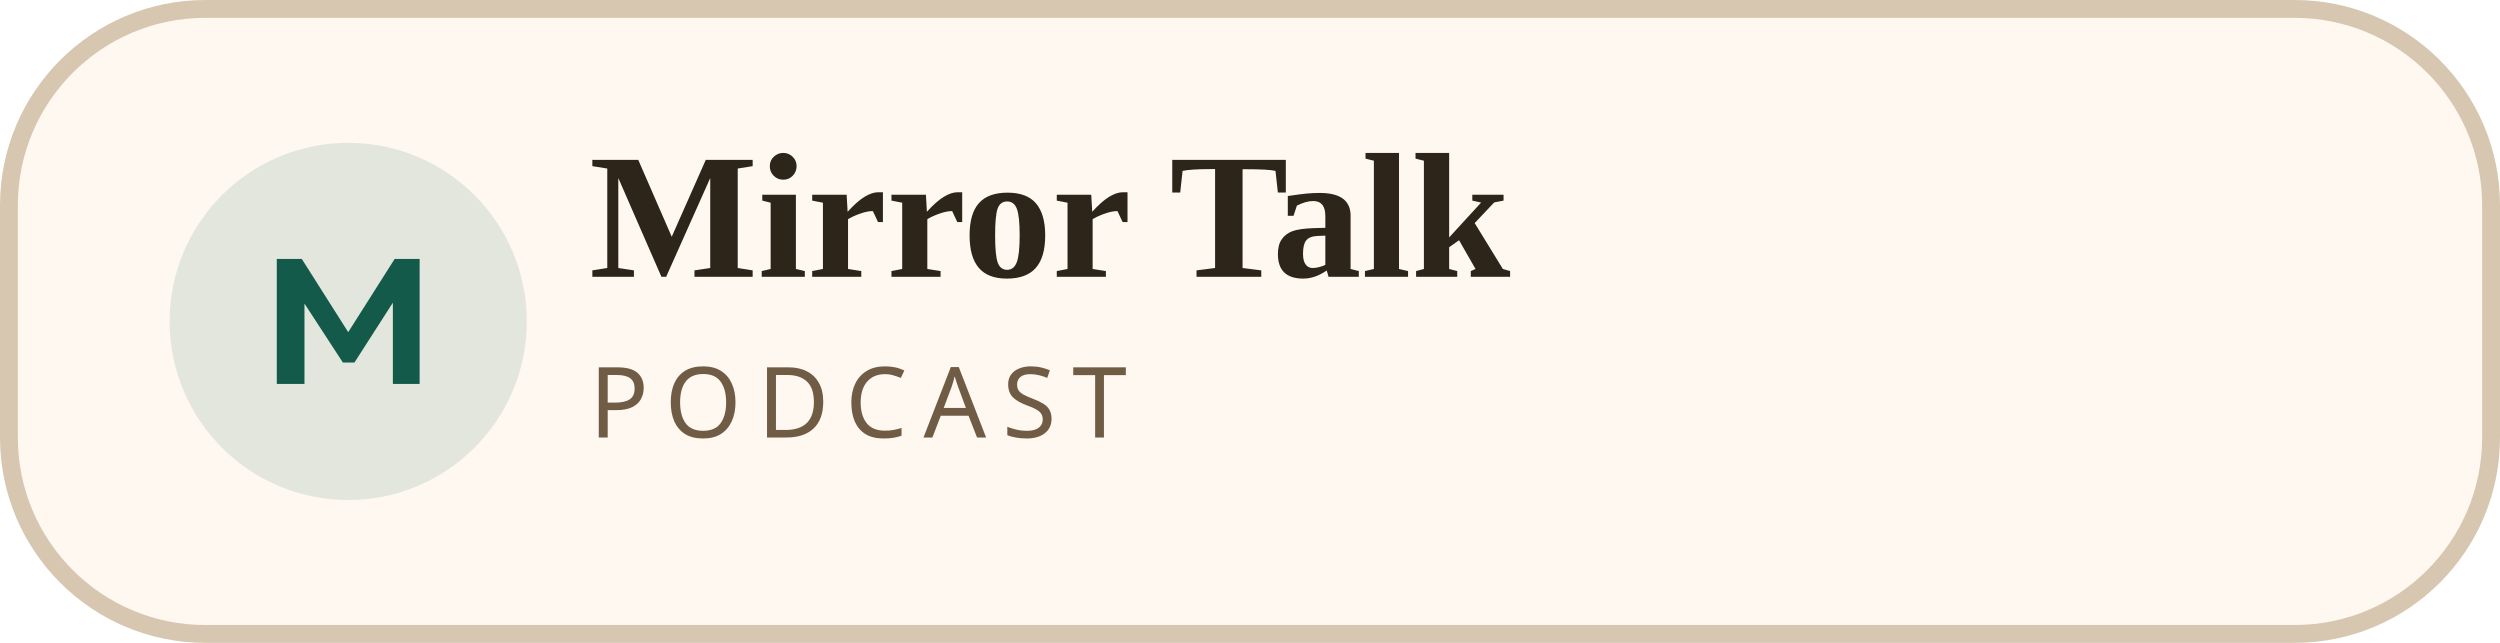
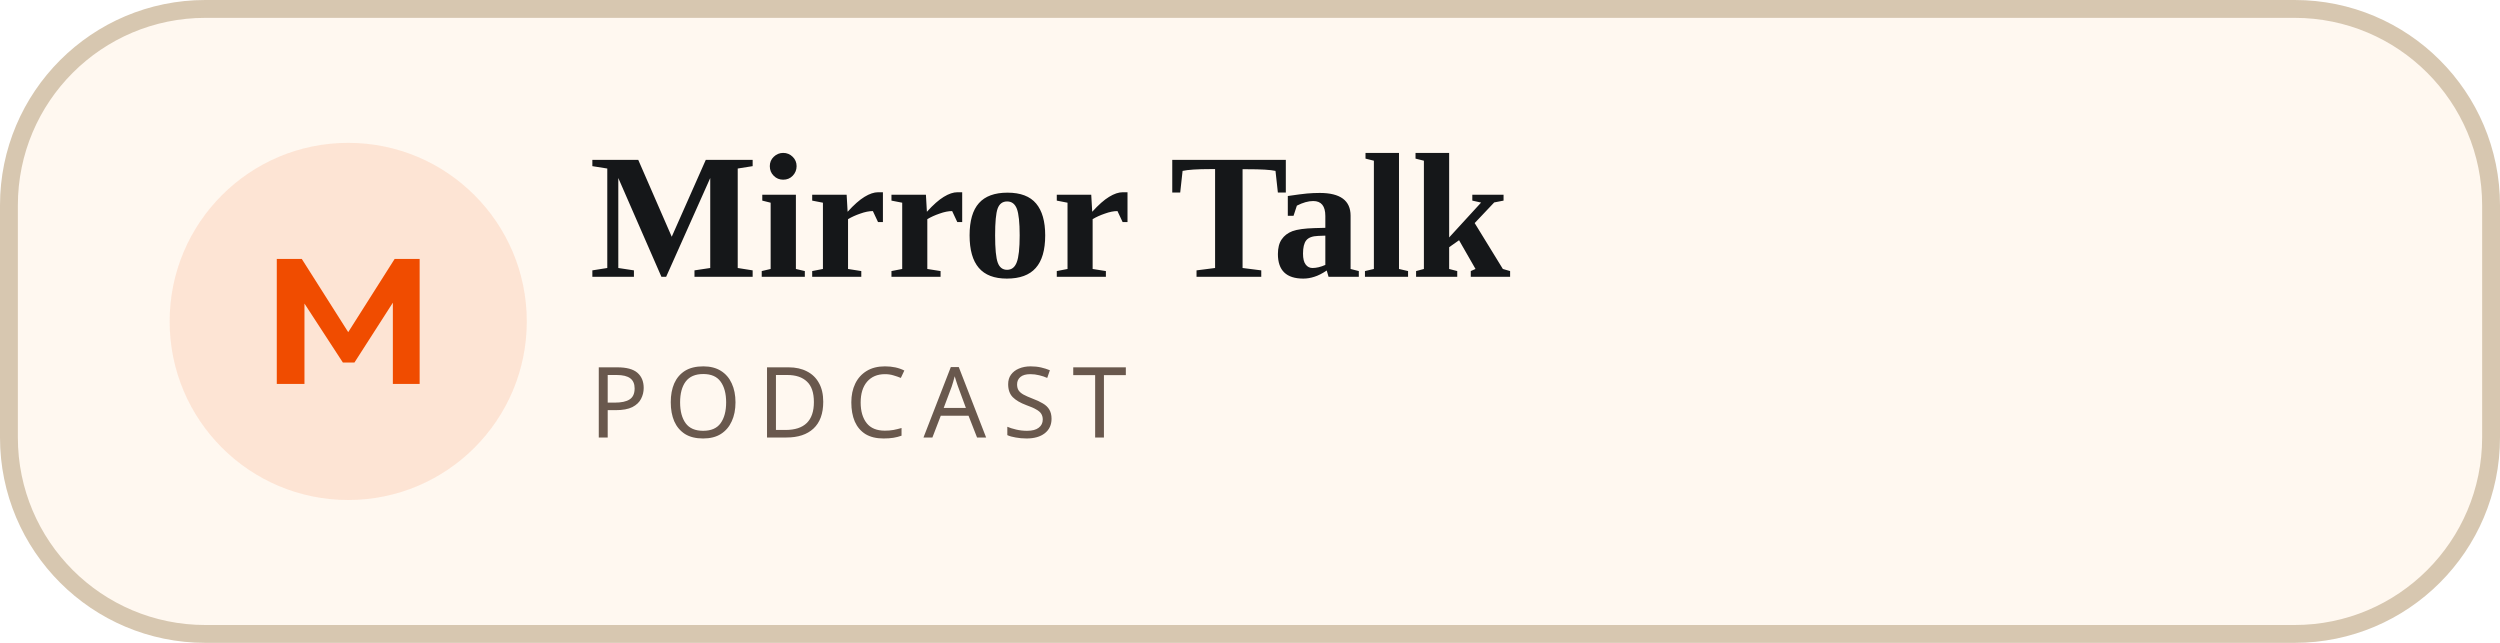
<svg xmlns="http://www.w3.org/2000/svg" width="280" height="72" viewBox="0 0 280 72" fill="none">
  <rect x="1" y="1" width="278" height="70" rx="22" fill="#FFF8F0" stroke="#D7C7B0" stroke-width="2" />
-   <circle cx="39" cy="36" r="20" fill="#145A4A" opacity="0.12" />
-   <path d="M31 43V29h2.8l5.2 8.2 5.2-8.2H47V43h-3v-9.1l-4.3 6.7h-1.3L34.1 34V43H31Z" fill="#145A4A" />
-   <text x="66" y="31" fill="#2D241A" font-family="Georgia, 'Times New Roman', serif" font-size="20" font-weight="700">Mirror Talk</text>
-   <text x="66" y="49" fill="#705B45" font-family="'Avenir Next', 'Segoe UI', sans-serif" font-size="11" letter-spacing="1.8">PODCAST</text>
+   <circle cx="39" cy="36" r="20" fill="#F04C00" opacity="0.12" />
+   <path d="M31 43V29h2.8l5.2 8.2 5.2-8.2H47V43h-3v-9.1l-4.3 6.7h-1.3L34.1 34V43H31Z" fill="#F04C00" />
+   <text x="66" y="31" fill="#151719" font-family="Georgia, 'Times New Roman', serif" font-size="20" font-weight="700">Mirror Talk</text>
+   <text x="66" y="49" fill="#69584D" font-family="'Avenir Next', 'Segoe UI', sans-serif" font-size="11" letter-spacing="1.8">PODCAST</text>
</svg>
